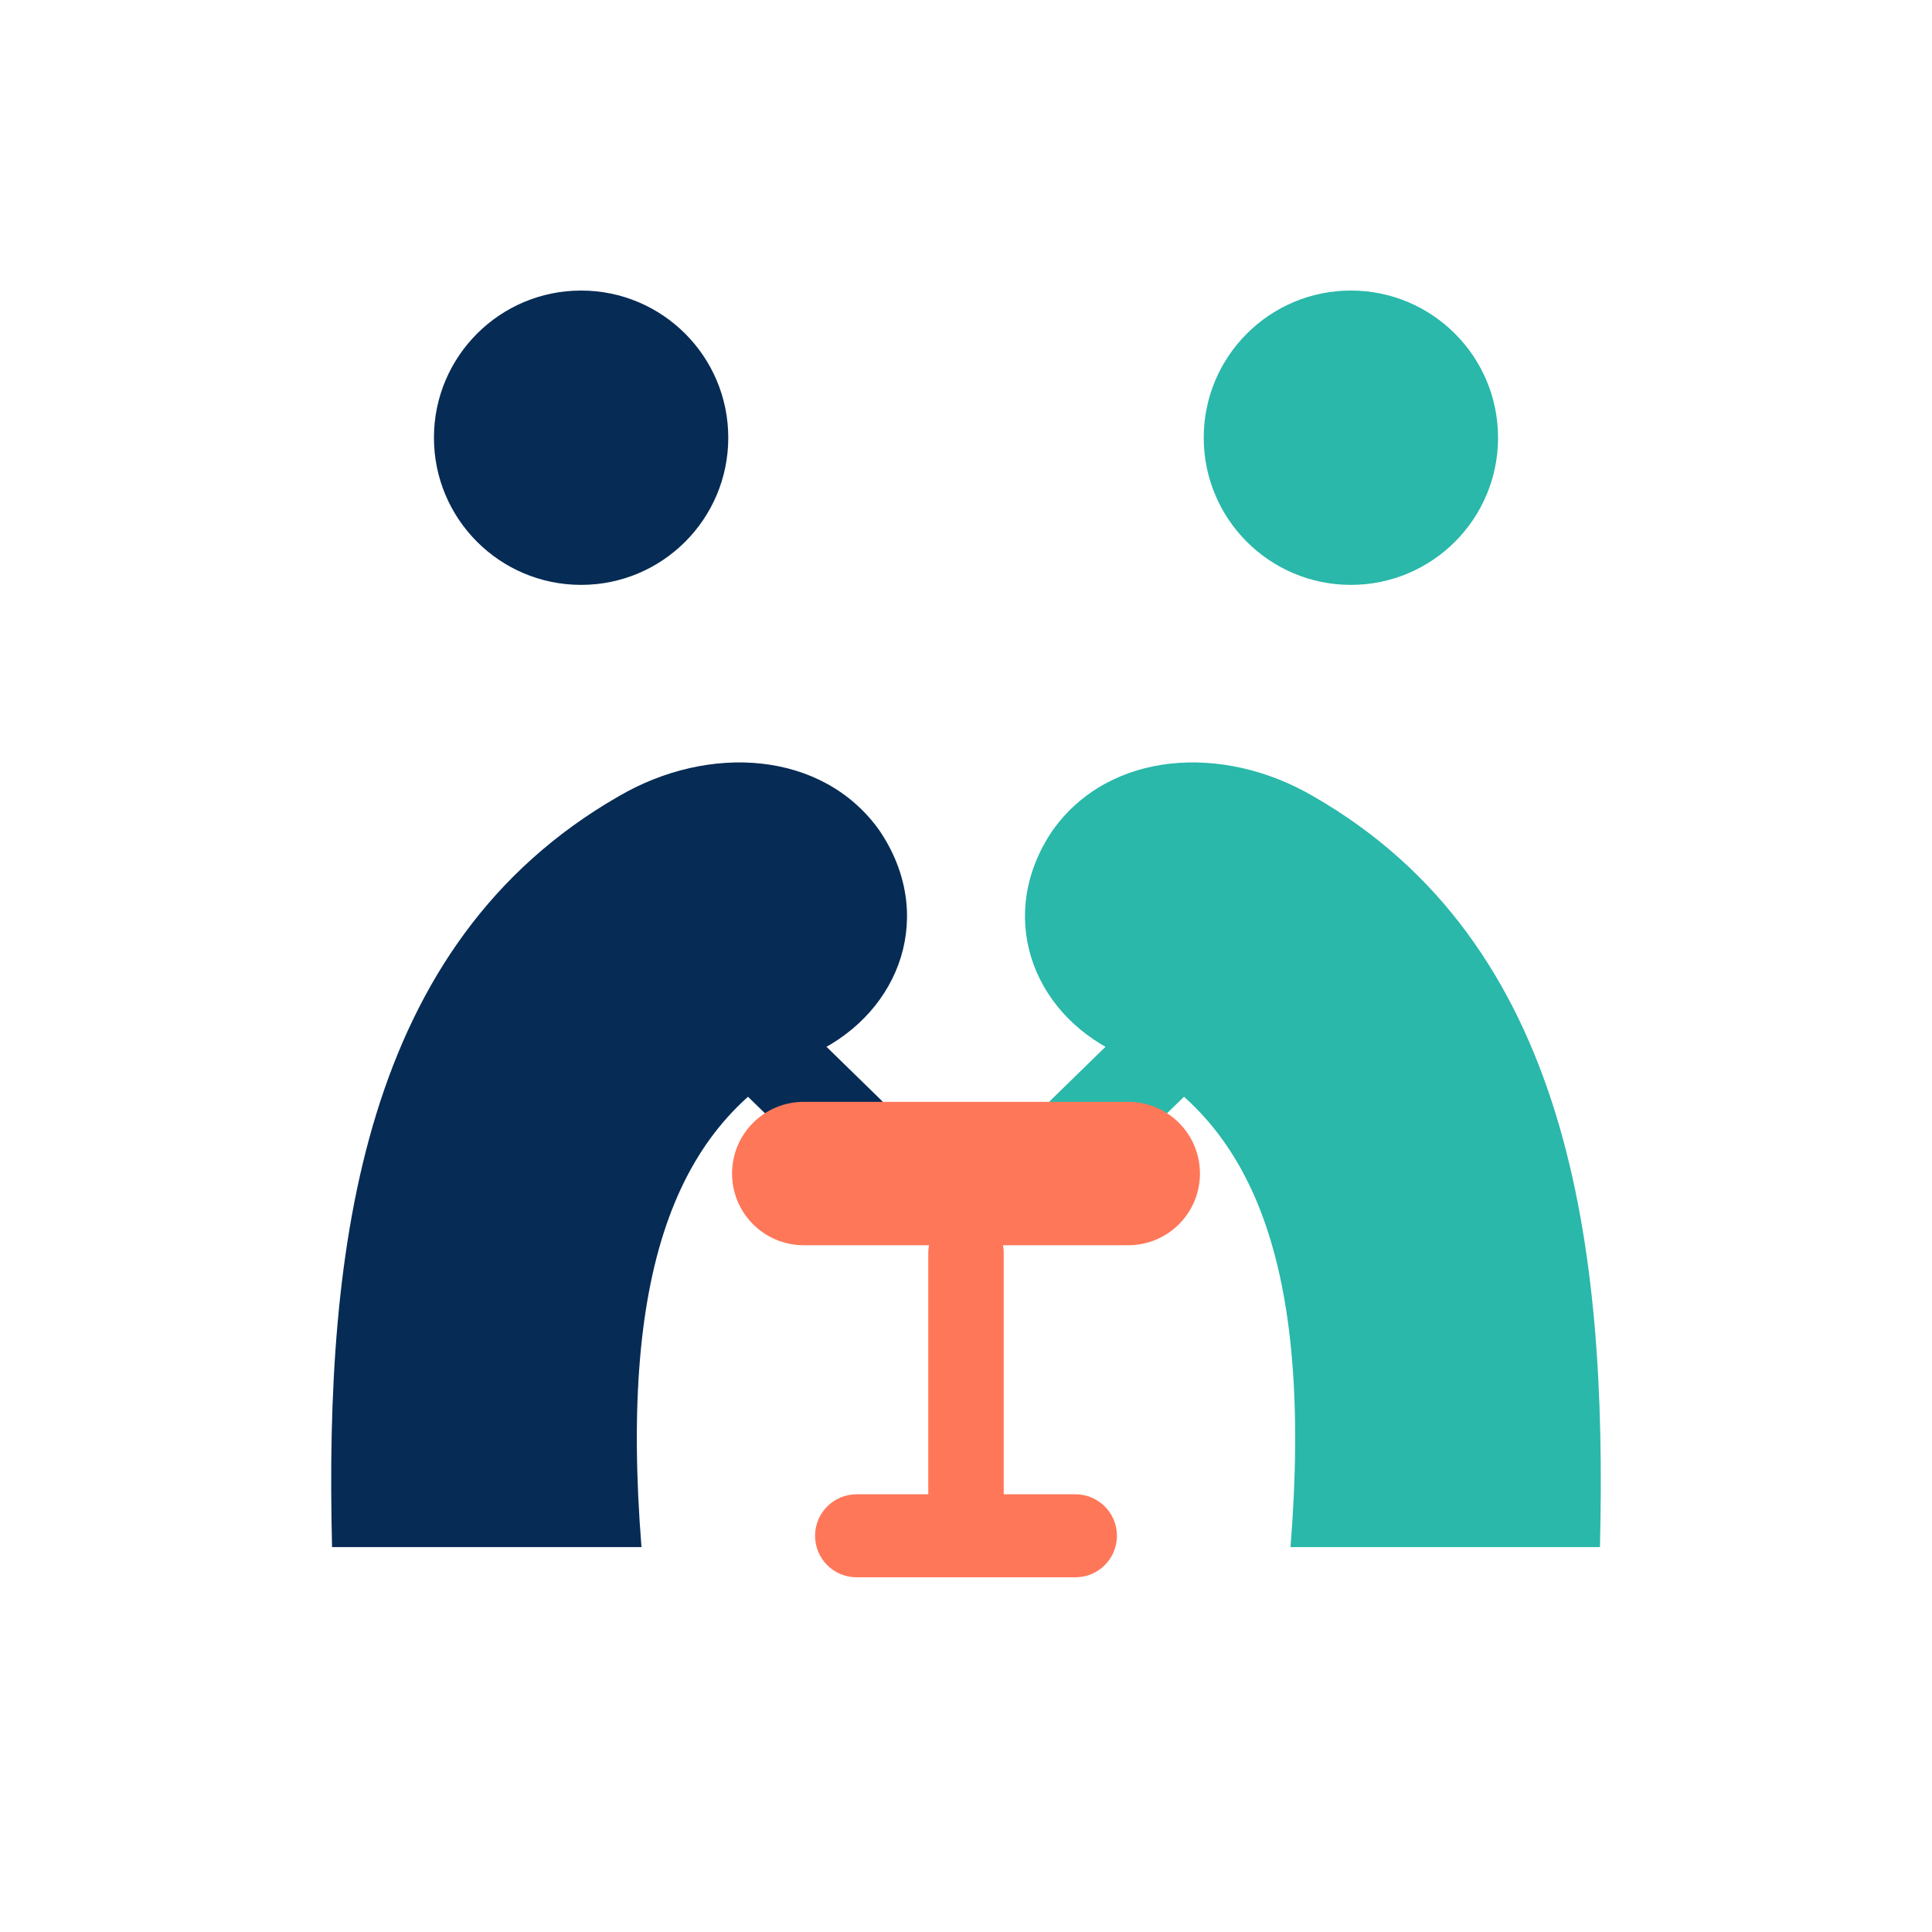
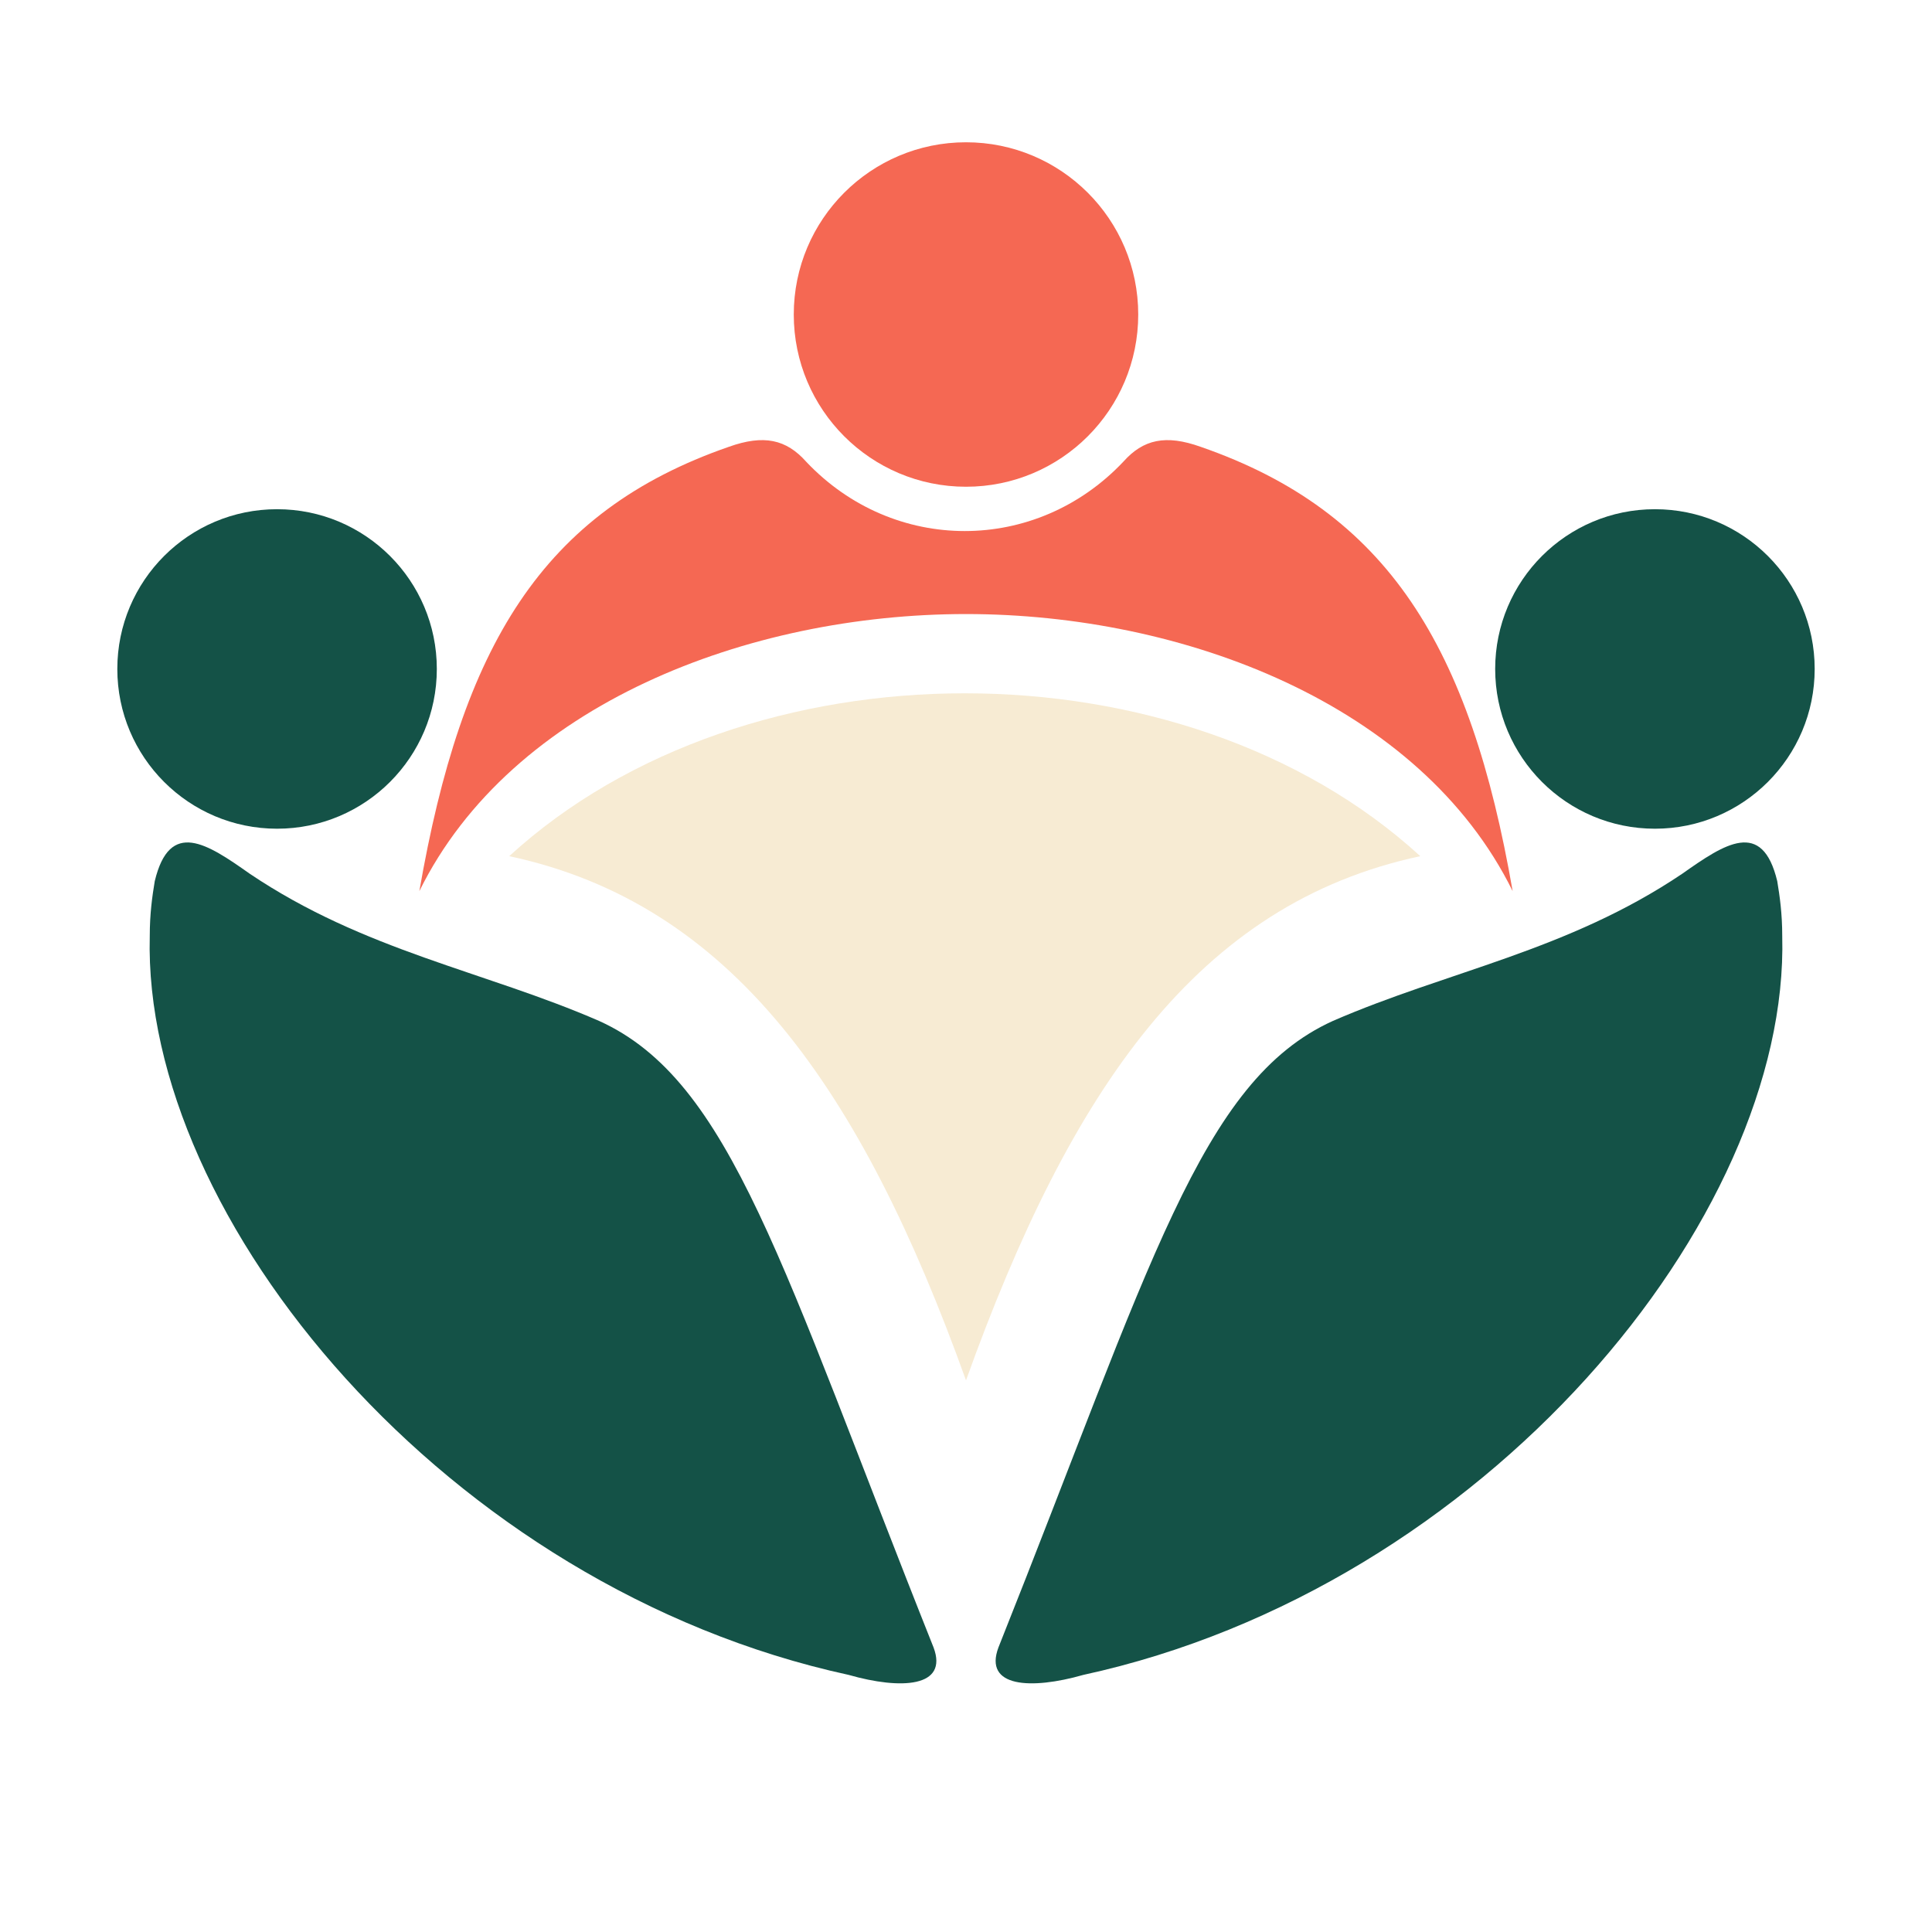
- <svg xmlns="http://www.w3.org/2000/svg" viewBox="0 0 512 512" role="img" aria-labelledby="title description">
-   <description id="description">Two people facing each other across a small table.</description>
-   <circle cx="154" cy="116" r="39" fill="#062B55" />
-   <circle cx="358" cy="116" r="39" fill="#29B8AA" />
-   <path d="M88 410 C86 330 96 250 164 211 C188 197 218 199 233 220 C248 242 239 268 216 279 C180 296 164 335 170 410 Z" fill="#062B55" />
-   <path d="M424 410 C426 330 416 250 348 211 C324 197 294 199 279 220 C264 242 273 268 296 279 C332 296 348 335 342 410 Z" fill="#29B8AA" />
-   <path d="M184 260 L225 300" fill="none" stroke="#062B55" stroke-width="24" stroke-linecap="round" />
-   <path d="M328 260 L287 300" fill="none" stroke="#29B8AA" stroke-width="24" stroke-linecap="round" />
-   <rect x="194" y="292" width="124" height="38" rx="19" fill="#FF7759" />
-   <rect x="246" y="322" width="20" height="84" rx="10" fill="#FF7759" />
-   <rect x="216" y="396" width="80" height="22" rx="11" fill="#FF7759" />
+ <svg xmlns="http://www.w3.org/2000/svg" viewBox="240 135 774 774">
+   <circle cx="627" cy="261" r="69" fill="#F56853" />
+   <circle cx="351" cy="403" r="64" fill="#145247" />
+   <circle cx="903" cy="403" r="64" fill="#145247" />
+   <path d="M408 492 C425 394 457 340 532 314 C546 309 555 311 563 320 C598 357 655 357 690 320 C698 311 707 309 721 314 C796 340 829 394 846 492 C809 417 714 381 627 381 C540 381 445 417 408 492 Z" fill="#F56853" />
+   <path d="M444 478 C539 391 714 391 809 478 C720 497 669 571 627 688 C585 571 533 497 444 478 Z" fill="#F7EBD3" />
+   <path d="M302 488 C308 463 323 473 340 485 C386 516 434 524 480 544 C533 568 553 642 614 795 C620 811 601 812 580 806 C419 771 297 623 300 510 C300 501 301 494 302 488 Z" fill="#145247" />
+   <path d="M952 488 C946 463 931 473 914 485 C868 516 820 524 774 544 C721 568 701 642 640 795 C634 811 653 812 674 806 C835 771 957 623 954 510 C954 501 953 494 952 488 Z" fill="#145247" />
</svg>
